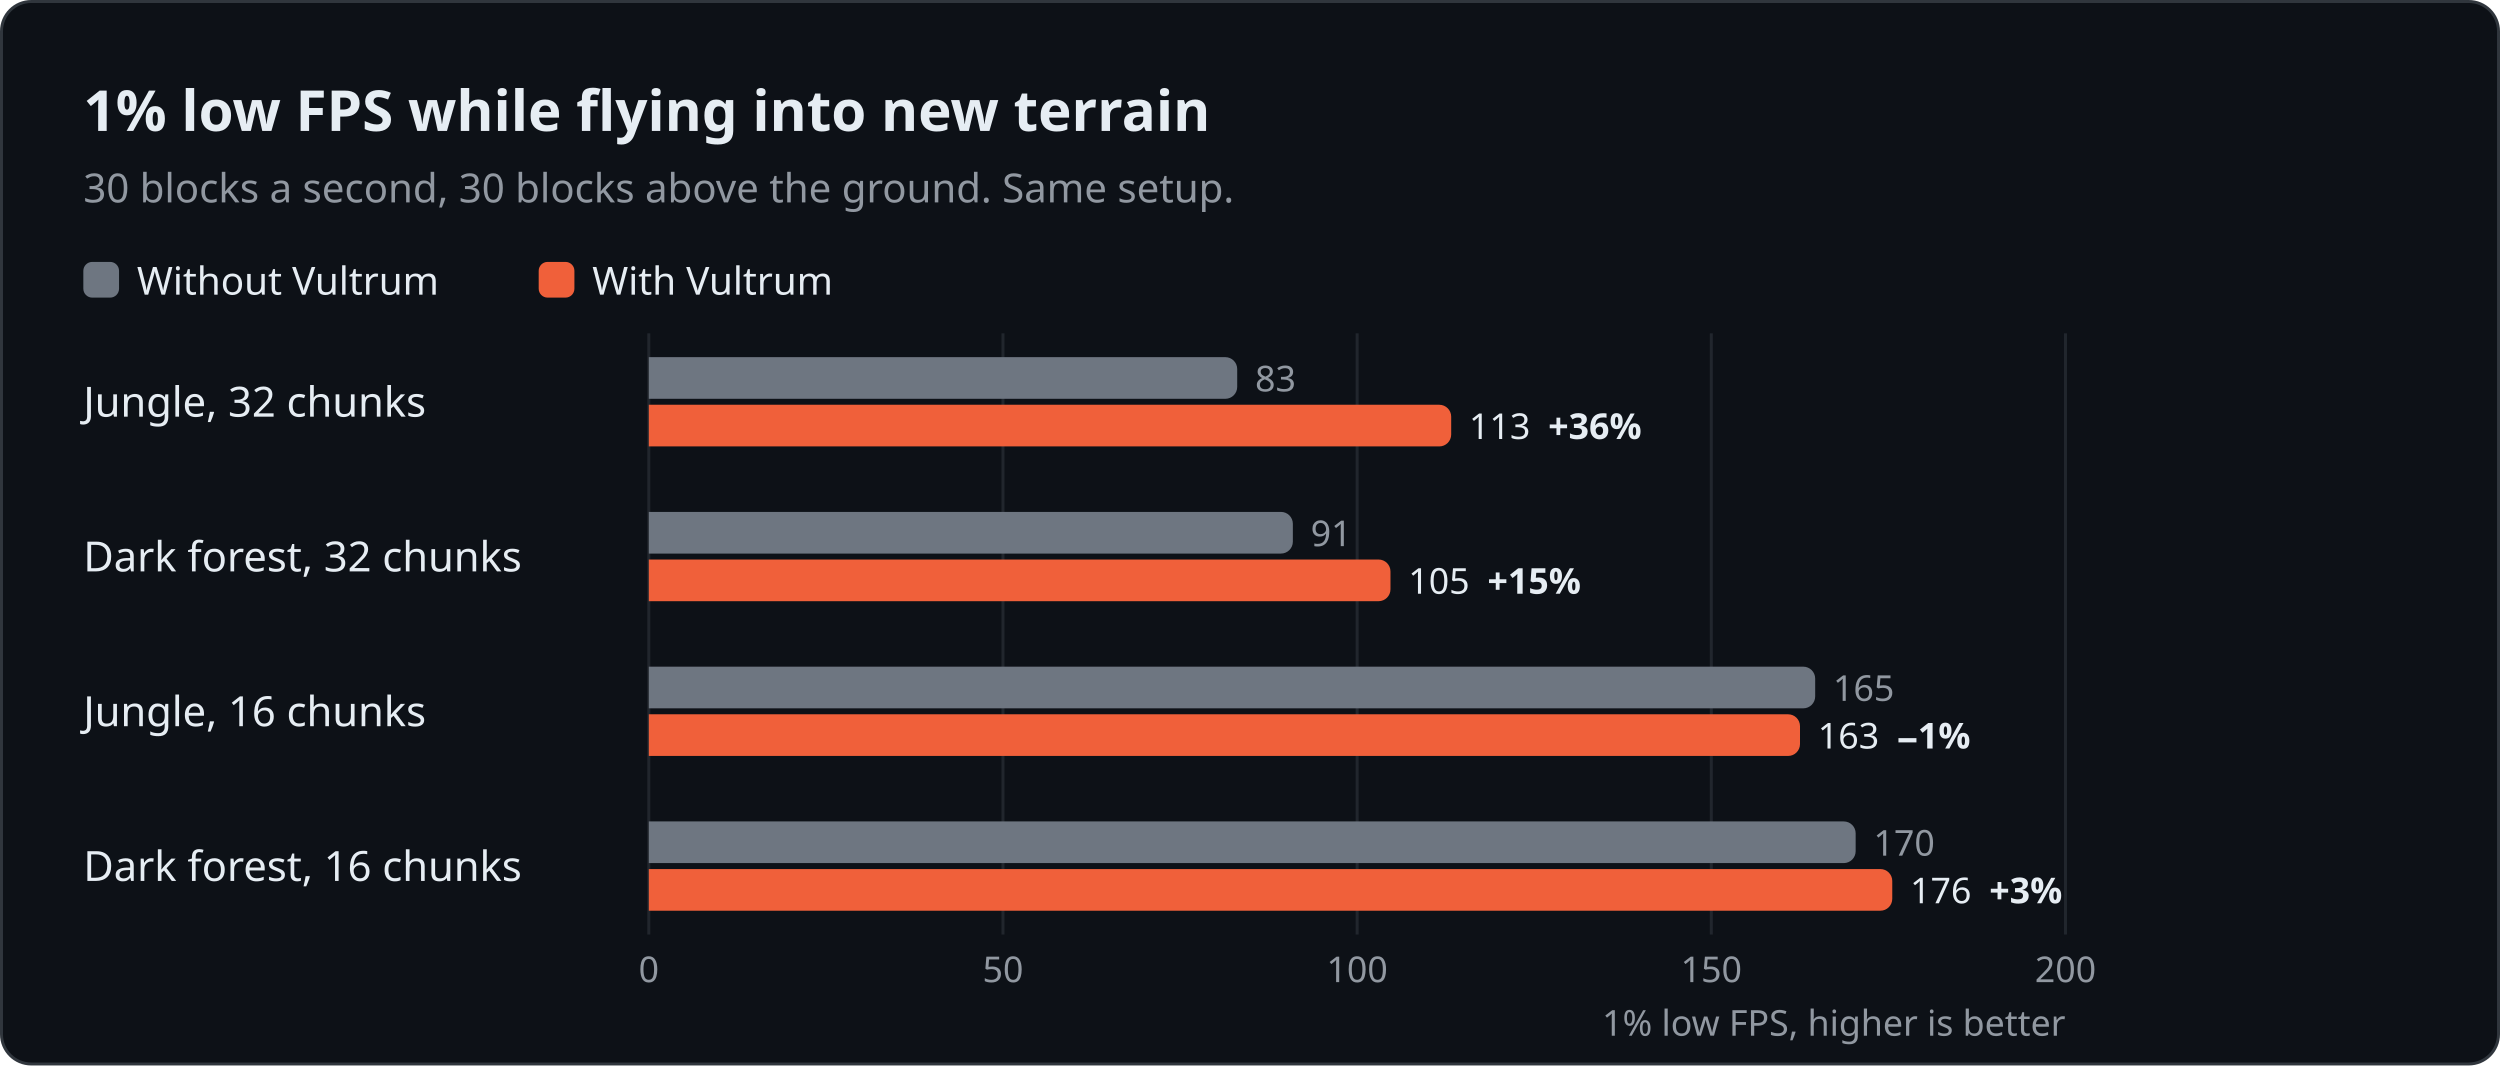
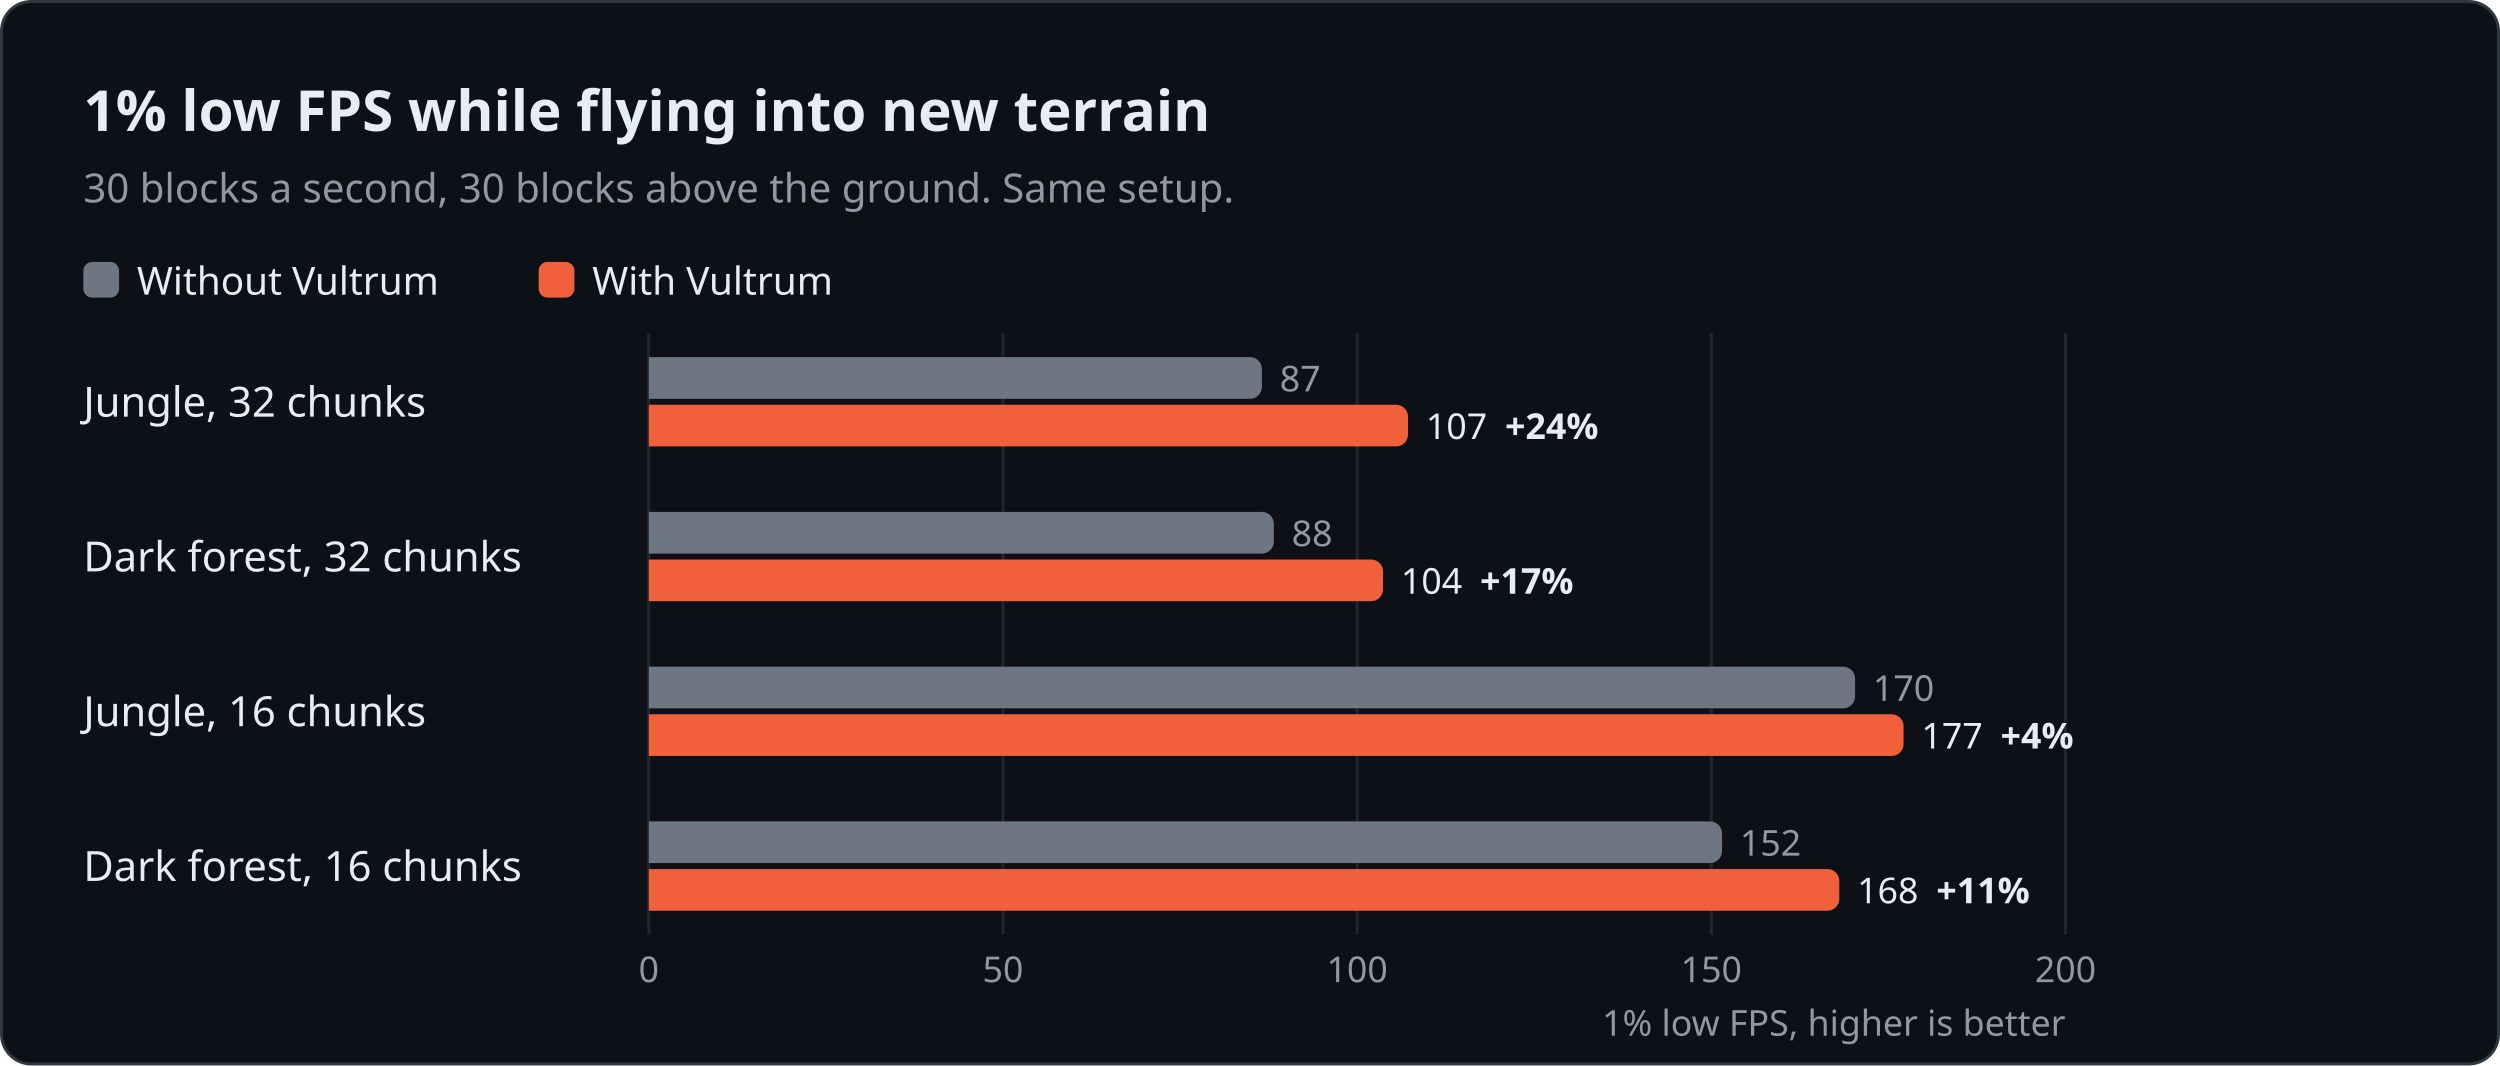
<svg xmlns="http://www.w3.org/2000/svg" width="840" height="358" viewBox="0 0 840 358" font-family="-apple-system, BlinkMacSystemFont, 'Segoe UI', 'Noto Sans', Helvetica, Arial, sans-serif">
  <rect x="0.5" y="0.5" width="839" height="357" rx="10" fill="#0d1117" stroke="#30363d" />
  <text x="28" y="44" font-size="19" font-weight="600" fill="#e6edf3">1% low FPS while flying into new terrain</text>
  <text x="28" y="68" font-size="13.5" fill="#9198a1">30 blocks a second, 30 blocks above the ground. Same setup.</text>
  <rect x="28" y="88" width="12" height="12" rx="3" fill="#6e7681" />
  <text x="46" y="99" font-size="13" fill="#e6edf3">Without Vultrum</text>
  <rect x="181.0" y="88" width="12" height="12" rx="3" fill="#f0603a" />
  <text x="199.0" y="99" font-size="13" fill="#e6edf3">With Vultrum</text>
  <line x1="218.0" y1="112" x2="218.0" y2="314" stroke="#21262d" stroke-width="1" />
  <text x="218.0" y="330" font-size="12" fill="#9198a1" text-anchor="middle" style="font-variant-numeric: tabular-nums">0</text>
  <line x1="337.0" y1="112" x2="337.0" y2="314" stroke="#21262d" stroke-width="1" />
  <text x="337.0" y="330" font-size="12" fill="#9198a1" text-anchor="middle" style="font-variant-numeric: tabular-nums">50</text>
  <line x1="456.0" y1="112" x2="456.0" y2="314" stroke="#21262d" stroke-width="1" />
  <text x="456.0" y="330" font-size="12" fill="#9198a1" text-anchor="middle" style="font-variant-numeric: tabular-nums">100</text>
  <line x1="575.0" y1="112" x2="575.0" y2="314" stroke="#21262d" stroke-width="1" />
  <text x="575.0" y="330" font-size="12" fill="#9198a1" text-anchor="middle" style="font-variant-numeric: tabular-nums">150</text>
  <line x1="694.0" y1="112" x2="694.0" y2="314" stroke="#21262d" stroke-width="1" />
  <text x="694.0" y="330" font-size="12" fill="#9198a1" text-anchor="middle" style="font-variant-numeric: tabular-nums">200</text>
  <text x="694.0" y="348" font-size="12" fill="#9198a1" text-anchor="end">1% low FPS, higher is better</text>
  <text x="28" y="140.0" font-size="14" fill="#e6edf3">Jungle, 32 chunks</text>
-   <path d="M218.0 120.0 H411.7 A4 4 0 0 1 415.7 124.0 V130.0 A4 4 0 0 1 411.7 134.0 H218.0 Z" fill="#6e7681" />
-   <text x="421.7" y="131.5" font-size="12" fill="#9198a1">83</text>
-   <path d="M218.0 136.0 H483.6 A4 4 0 0 1 487.6 140.0 V146.0 A4 4 0 0 1 483.6 150.0 H218.0 Z" fill="#f0603a" />
-   <text x="493.6" y="147.5" font-size="12" fill="#e6edf3">113<tspan dx="6" font-weight="600">+36%</tspan>
+   <path d="M218.0 120.0 H420.0 A4 4 0 0 1 424.0 124.0 V130.0 A4 4 0 0 1 420.0 134.0 H218.0 Z" fill="#6e7681" />
+   <text x="430.0" y="131.5" font-size="12" fill="#9198a1">87</text>
+   <path d="M218.0 136.0 H469.1 A4 4 0 0 1 473.1 140.0 V146.0 A4 4 0 0 1 469.1 150.0 H218.0 Z" fill="#f0603a" />
+   <text x="479.1" y="147.5" font-size="12" fill="#e6edf3">107<tspan dx="6" font-weight="600">+24%</tspan>
  </text>
  <text x="28" y="192.0" font-size="14" fill="#e6edf3">Dark forest, 32 chunks</text>
-   <path d="M218.0 172.0 H430.4 A4 4 0 0 1 434.4 176.0 V182.0 A4 4 0 0 1 430.4 186.0 H218.0 Z" fill="#6e7681" />
-   <text x="440.4" y="183.5" font-size="12" fill="#9198a1">91</text>
-   <path d="M218.0 188.0 H463.2 A4 4 0 0 1 467.2 192.0 V198.0 A4 4 0 0 1 463.2 202.0 H218.0 Z" fill="#f0603a" />
-   <text x="473.2" y="199.5" font-size="12" fill="#e6edf3">105<tspan dx="6" font-weight="600">+15%</tspan>
+   <path d="M218.0 172.0 H424.0 A4 4 0 0 1 428.0 176.0 V182.0 A4 4 0 0 1 424.0 186.0 H218.0 Z" fill="#6e7681" />
+   <text x="434.0" y="183.5" font-size="12" fill="#9198a1">88</text>
+   <path d="M218.0 188.0 H460.7 A4 4 0 0 1 464.7 192.0 V198.0 A4 4 0 0 1 460.7 202.0 H218.0 Z" fill="#f0603a" />
+   <text x="470.7" y="199.5" font-size="12" fill="#e6edf3">104<tspan dx="6" font-weight="600">+17%</tspan>
  </text>
  <text x="28" y="244.0" font-size="14" fill="#e6edf3">Jungle, 16 chunks</text>
-   <path d="M218.0 224.0 H605.9 A4 4 0 0 1 609.9 228.0 V234.0 A4 4 0 0 1 605.9 238.0 H218.0 Z" fill="#6e7681" />
-   <text x="615.9" y="235.5" font-size="12" fill="#9198a1">165</text>
-   <path d="M218.0 240.0 H600.8 A4 4 0 0 1 604.8 244.0 V250.0 A4 4 0 0 1 600.8 254.0 H218.0 Z" fill="#f0603a" />
-   <text x="610.8" y="251.5" font-size="12" fill="#e6edf3">163<tspan dx="6" font-weight="600">−1%</tspan>
+   <path d="M218.0 224.0 H619.3 A4 4 0 0 1 623.3 228.0 V234.0 A4 4 0 0 1 619.3 238.0 H218.0 Z" fill="#6e7681" />
+   <text x="629.3" y="235.5" font-size="12" fill="#9198a1">170</text>
+   <path d="M218.0 240.0 H635.6 A4 4 0 0 1 639.6 244.0 V250.0 A4 4 0 0 1 635.6 254.0 H218.0 Z" fill="#f0603a" />
+   <text x="645.6" y="251.5" font-size="12" fill="#e6edf3">177<tspan dx="6" font-weight="600">+4%</tspan>
  </text>
  <text x="28" y="296.0" font-size="14" fill="#e6edf3">Dark forest, 16 chunks</text>
-   <path d="M218.0 276.0 H619.5 A4 4 0 0 1 623.5 280.0 V286.0 A4 4 0 0 1 619.5 290.0 H218.0 Z" fill="#6e7681" />
-   <text x="629.5" y="287.5" font-size="12" fill="#9198a1">170</text>
-   <path d="M218.0 292.0 H631.8 A4 4 0 0 1 635.8 296.0 V302.0 A4 4 0 0 1 631.8 306.0 H218.0 Z" fill="#f0603a" />
-   <text x="641.8" y="303.5" font-size="12" fill="#e6edf3">176<tspan dx="6" font-weight="600">+3%</tspan>
+   <path d="M218.0 276.0 H574.6 A4 4 0 0 1 578.6 280.0 V286.0 A4 4 0 0 1 574.6 290.0 H218.0 Z" fill="#6e7681" />
+   <text x="584.6" y="287.5" font-size="12" fill="#9198a1">152</text>
+   <path d="M218.0 292.0 H614.0 A4 4 0 0 1 618.0 296.0 V302.0 A4 4 0 0 1 614.0 306.0 H218.0 Z" fill="#f0603a" />
+   <text x="624.0" y="303.5" font-size="12" fill="#e6edf3">168<tspan dx="6" font-weight="600">+11%</tspan>
  </text>
</svg>
